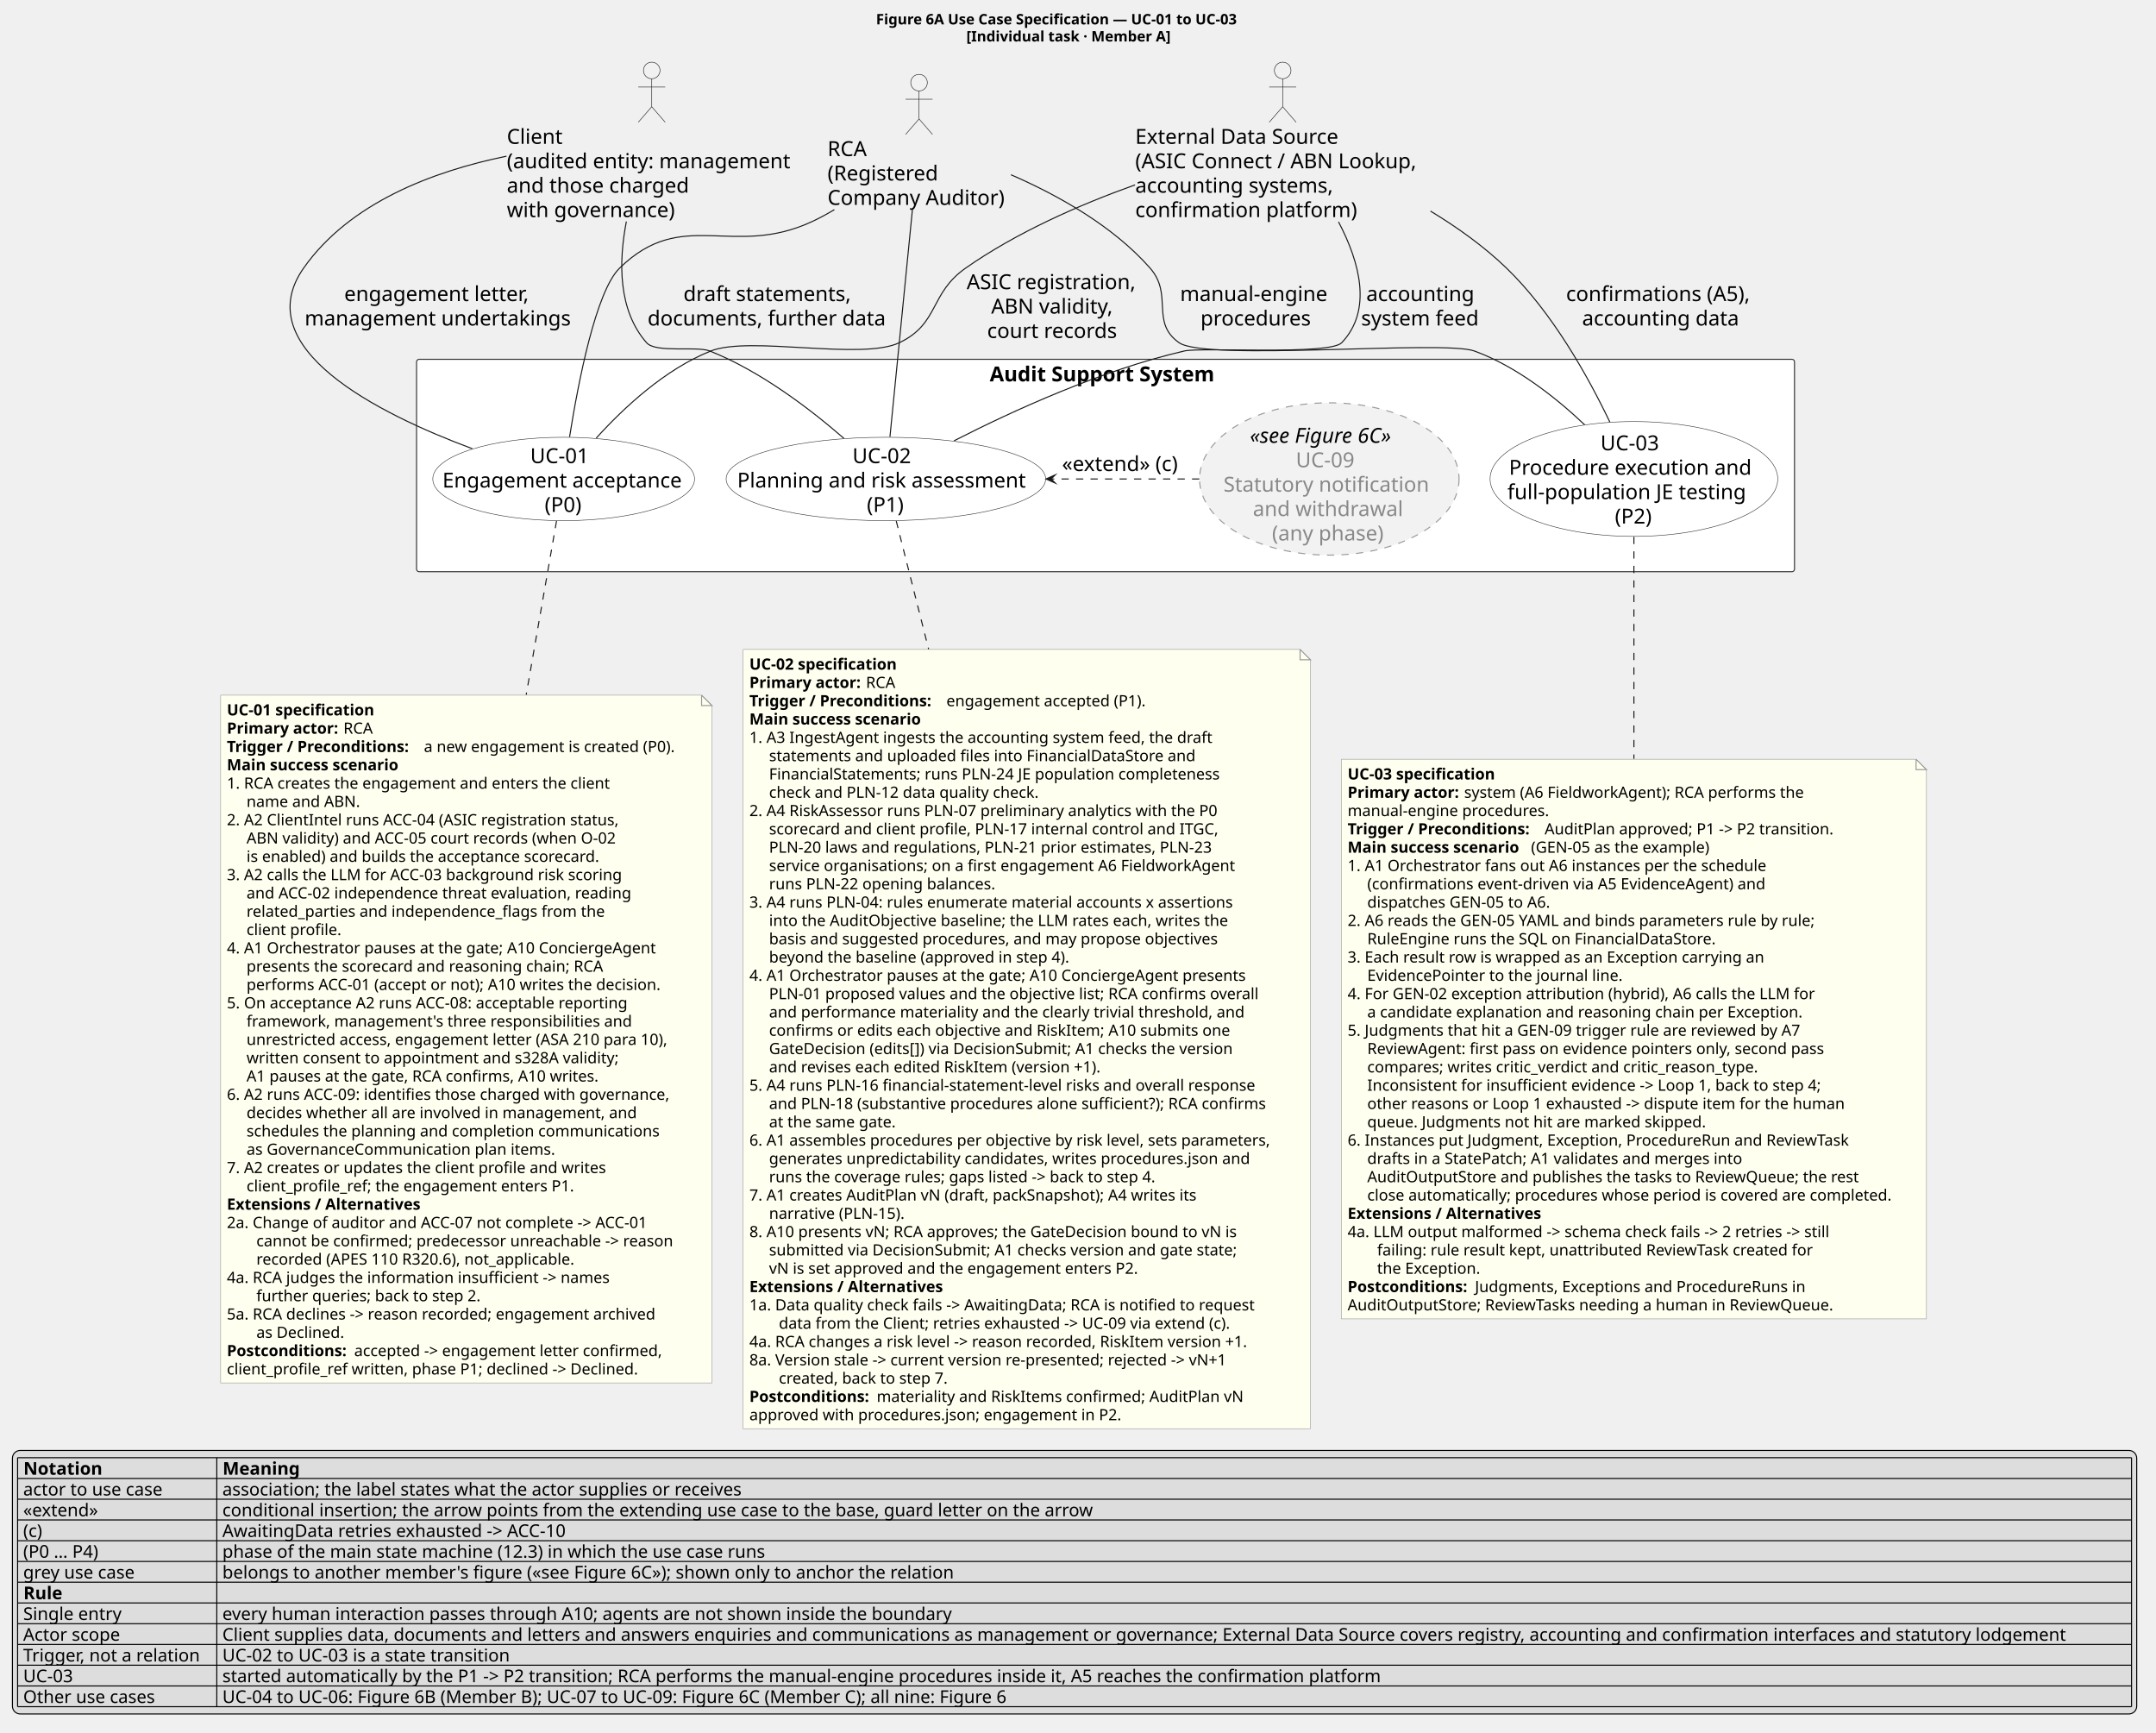
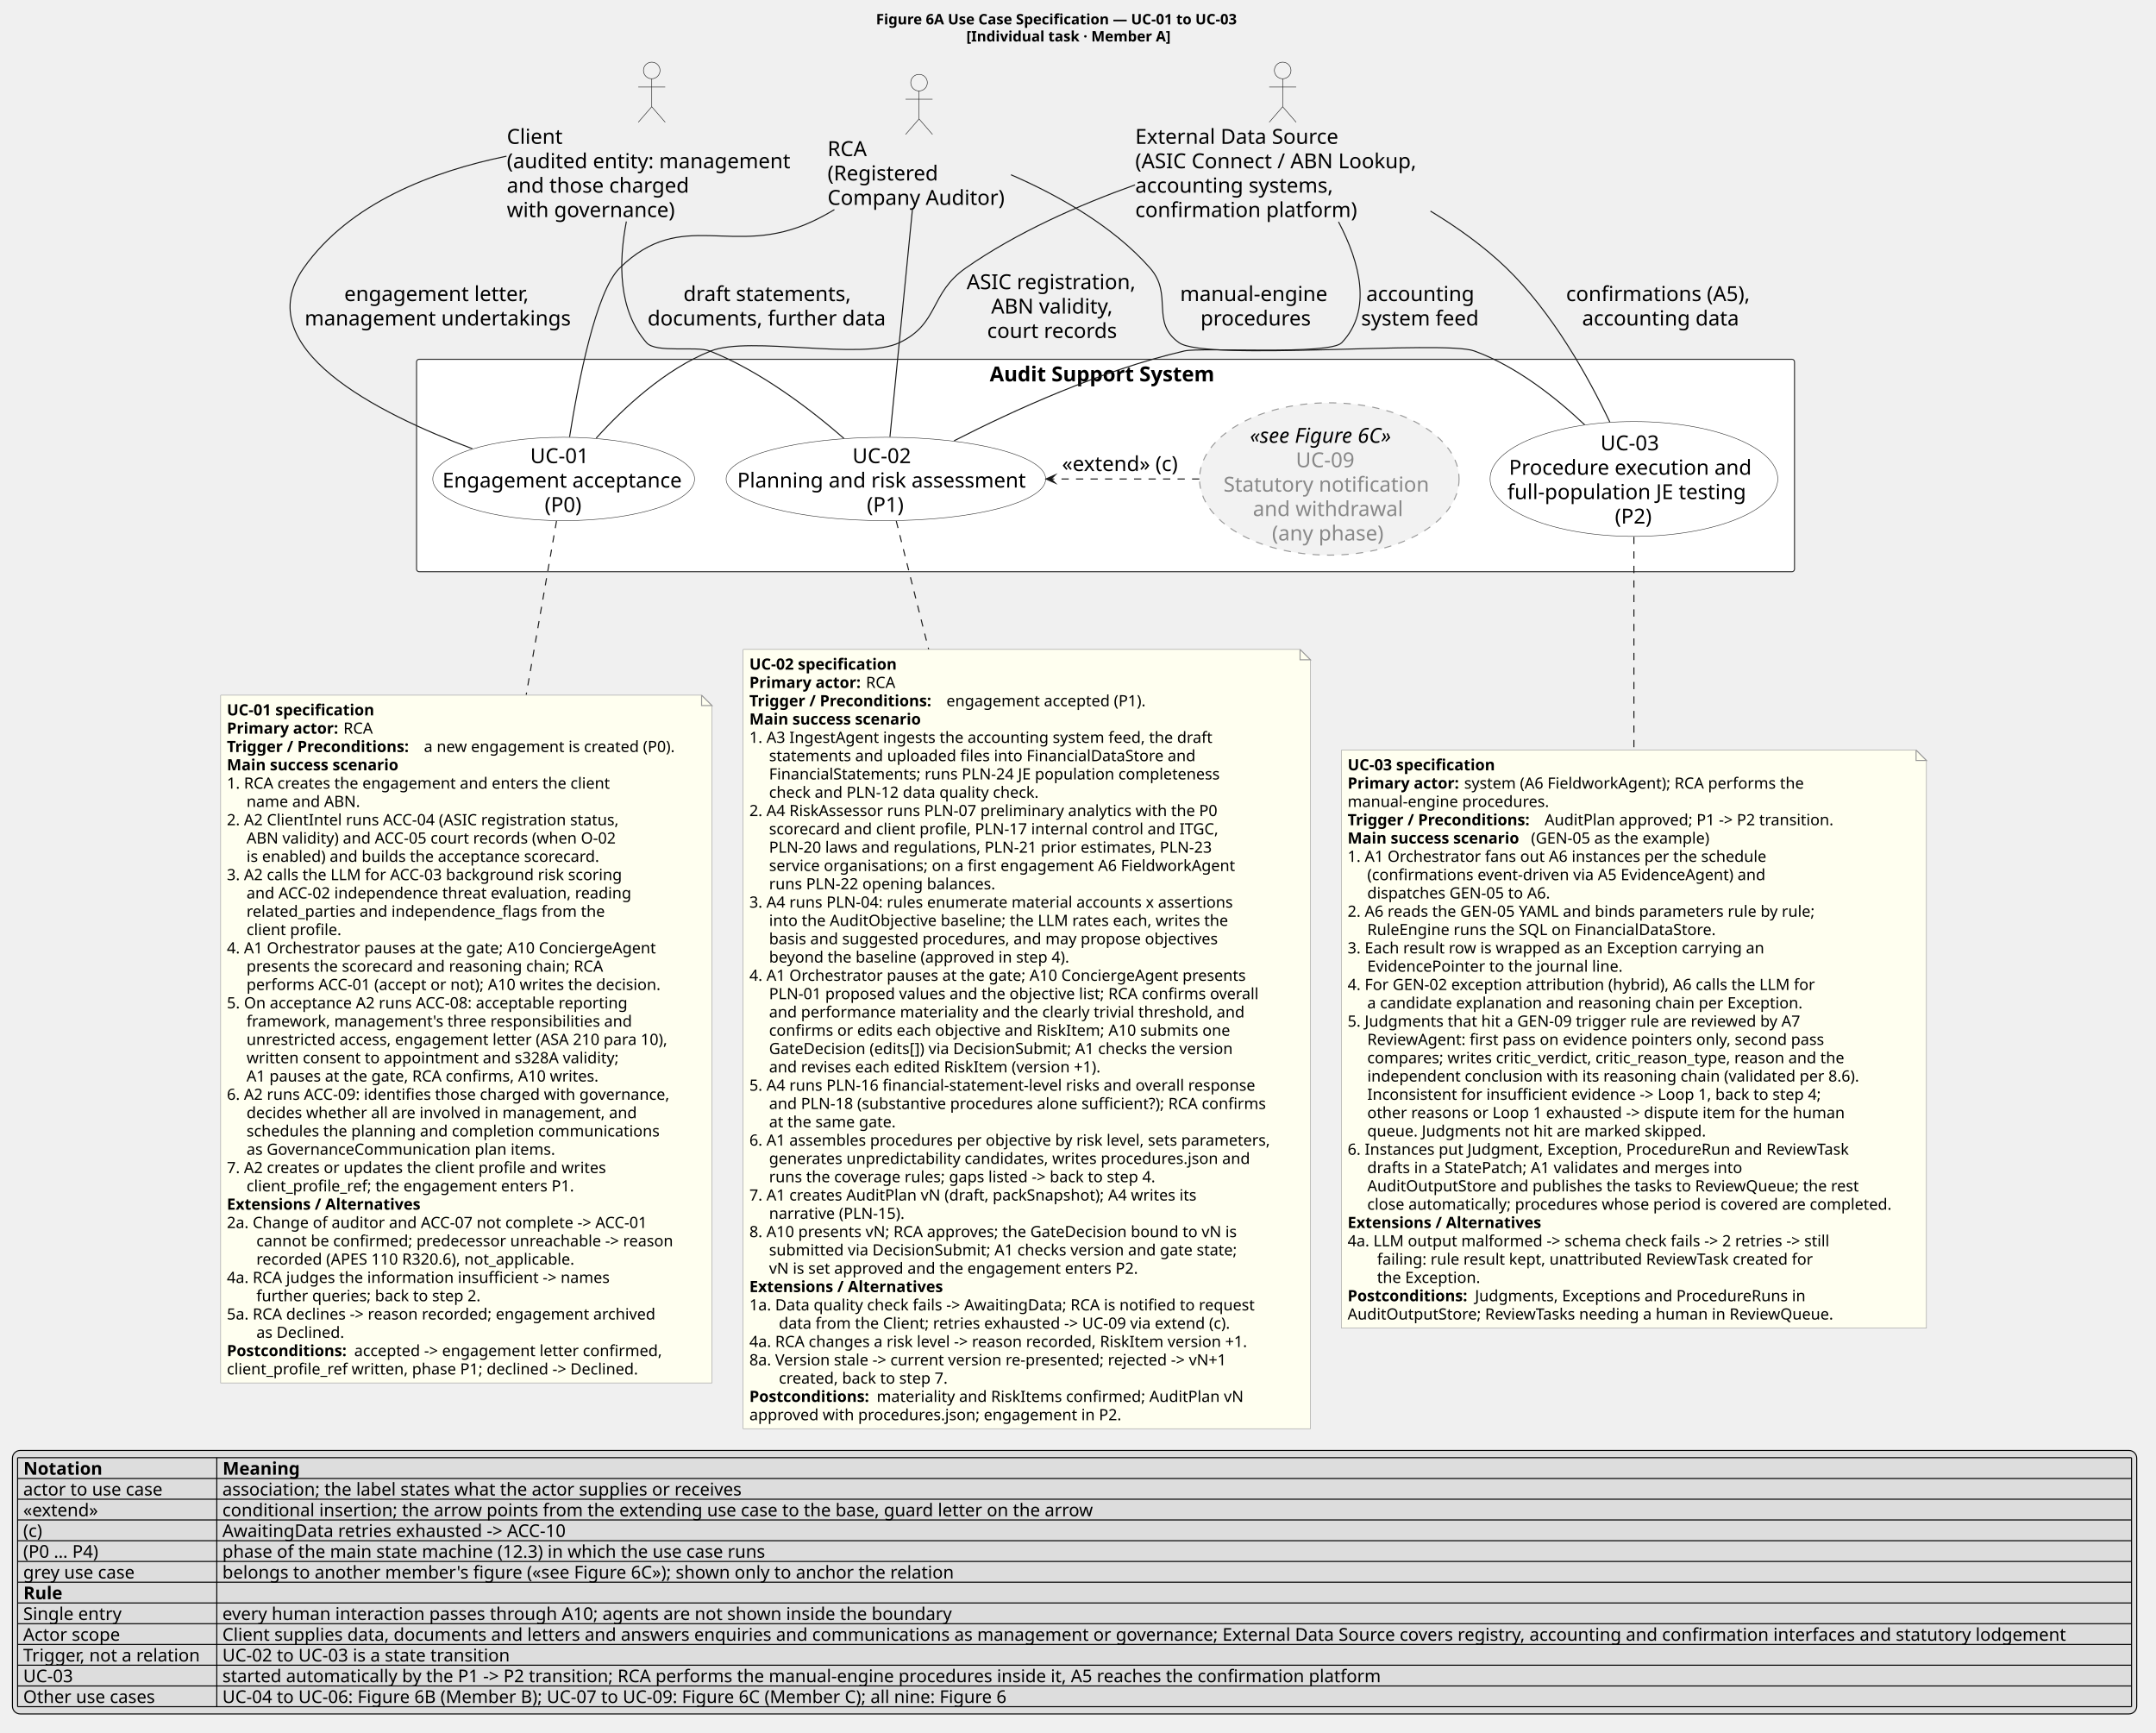
<svg xmlns="http://www.w3.org/2000/svg" version="1.1" data-diagram-type="DESCRIPTION" style="width:2081px;height:1672px;background:#FFFFFF;" width="2081px" height="1672px" viewBox="0 0 2081 1672" zoomAndPan="magnify" preserveAspectRatio="none" contentStyleType="text/css">
  <defs />
  <g font-family="sans-serif" lengthAdjust="spacing">
    <g class="title" data-source-line="1">
      <text x="845.542" y="23.535" fill="#000" font-size="14" textLength="383.298" font-weight="700">Figure 6A  Use Case Specification — UC-01 to UC-03</text>
      <text x="932.755" y="40.023" fill="#000" font-size="14" textLength="208.872" font-weight="700">[Individual task · Member A]</text>
    </g>
    <g class="cluster" data-qualified-name="SYS" id="ent0004" data-source-line="32">
      <rect x="402.067" y="346.697" width="1330" height="204.98" fill="#FFF" style="stroke:#333;stroke-width:1;" rx="2.5" ry="2.5" />
      <text x="955.289" y="368.033" fill="#000" font-size="20" textLength="223.555" font-weight="700">Audit Support System</text>
    </g>
    <g class="entity" data-qualified-name="SYS.UC01" id="ent0005" data-source-line="33">
      <ellipse cx="544.067" cy="462.19" rx="126.331" ry="40.243" fill="#FFF" style="stroke:#333;stroke-width:0.5;" />
      <text x="511.787" y="446.912" fill="#000" font-size="20" textLength="64.561">UC-01</text>
      <text x="427.065" y="470.467" fill="#000" font-size="20" textLength="234.004">Engagement acceptance</text>
      <text x="525.713" y="494.022" fill="#000" font-size="20" textLength="36.709">(P0)</text>
    </g>
    <g class="entity" data-qualified-name="SYS.UC02" id="ent0006" data-source-line="34">
      <ellipse cx="855.069" cy="462.19" rx="154.222" ry="40.243" fill="#FFF" style="stroke:#333;stroke-width:0.5;" />
      <text x="822.788" y="446.912" fill="#000" font-size="20" textLength="64.561">UC-02</text>
      <text x="711.607" y="470.467" fill="#000" font-size="20" textLength="286.924">Planning and risk assessment</text>
      <text x="836.714" y="494.022" fill="#000" font-size="20" textLength="36.709">(P1)</text>
    </g>
    <g class="entity" data-qualified-name="SYS.UC03" id="ent0007" data-source-line="35">
      <ellipse cx="1577.071" cy="462.191" rx="138.844" ry="55.404" fill="#FFF" style="stroke:#333;stroke-width:0.5;" />
      <text x="1544.79" y="434.535" fill="#000" font-size="20" textLength="64.561">UC-03</text>
      <text x="1456.519" y="458.09" fill="#000" font-size="20" textLength="241.104">Procedure execution and</text>
      <text x="1454.951" y="481.644" fill="#000" font-size="20" textLength="244.238">full-population JE testing</text>
      <text x="1558.716" y="505.199" fill="#000" font-size="20" textLength="36.709">(P2)</text>
    </g>
    <g class="entity" data-qualified-name="SYS.UC09" id="ent0008" data-source-line="36">
      <ellipse cx="1283.065" cy="462.184" rx="125.249" ry="73.488" fill="#F2F2F2" style="stroke:#999;stroke-width:1;stroke-dasharray:7,7;" />
      <text x="1206.42" y="427.326" fill="#000" font-size="20" textLength="153.291" font-style="italic">«see Figure 6C»</text>
      <text x="1250.785" y="450.88" fill="#888" font-size="20" textLength="64.561">UC-09</text>
      <text x="1180.937" y="474.435" fill="#888" font-size="20" textLength="204.258">Statutory notification</text>
      <text x="1209.311" y="497.99" fill="#888" font-size="20" textLength="147.51">and withdrawal</text>
      <text x="1227.753" y="521.544" fill="#888" font-size="20" textLength="110.625">(any phase)</text>
    </g>
    <g class="entity" data-qualified-name="RCA" id="ent0001" data-source-line="26">
      <ellipse cx="887.072" cy="79.757" rx="8" ry="8" fill="#F1F1F1" style="stroke:#181818;stroke-width:0.5;" />
      <path d="M887.072,87.757 L887.072,114.757 M874.072,95.757 L900.072,95.757 M887.072,114.757 L874.072,129.757 M887.072,114.757 L900.072,129.757" style="stroke:#181818;stroke-width:0.5;" fill="none" />
      <text x="798.747" y="150.592" fill="#000" font-size="20" textLength="40.283">RCA</text>
      <text x="798.747" y="174.147" fill="#000" font-size="20" textLength="109.277">(Registered</text>
      <text x="798.747" y="197.702" fill="#000" font-size="20" textLength="176.65">Company Auditor)</text>
    </g>
    <g class="entity" data-qualified-name="CL" id="ent0002" data-source-line="28">
      <ellipse cx="629.069" cy="67.977" rx="8" ry="8" fill="#F1F1F1" style="stroke:#181818;stroke-width:0.5;" />
      <path d="M629.069,75.977 L629.069,102.977 M616.069,83.977 L642.069,83.977 M629.069,102.977 L616.069,117.977 M629.069,102.977 L642.069,117.977" style="stroke:#181818;stroke-width:0.5;" fill="none" />
      <text x="489.187" y="138.813" fill="#000" font-size="20" textLength="56.436">Client</text>
      <text x="489.187" y="162.367" fill="#000" font-size="20" textLength="279.766">(audited entity: management</text>
      <text x="489.187" y="185.922" fill="#000" font-size="20" textLength="180.303">and those charged</text>
      <text x="489.187" y="209.477" fill="#000" font-size="20" textLength="165.605">with governance)</text>
    </g>
    <g class="entity" data-qualified-name="EXT" id="ent0003" data-source-line="29">
      <ellipse cx="1238.066" cy="67.977" rx="8" ry="8" fill="#F1F1F1" style="stroke:#181818;stroke-width:0.5;" />
      <path d="M1238.066,75.977 L1238.066,102.977 M1225.066,83.977 L1251.066,83.977 M1238.066,102.977 L1225.066,117.977 M1238.066,102.977 L1251.066,117.977" style="stroke:#181818;stroke-width:0.5;" fill="none" />
      <text x="1095.757" y="138.813" fill="#000" font-size="20" textLength="201.396">External Data Source</text>
      <text x="1095.757" y="162.367" fill="#000" font-size="20" textLength="284.619">(ASIC Connect / ABN Lookup,</text>
      <text x="1095.757" y="185.922" fill="#000" font-size="20" textLength="197.773">accounting systems,</text>
      <text x="1095.757" y="209.477" fill="#000" font-size="20" textLength="220.156">confirmation platform)</text>
    </g>
    <g class="entity" data-qualified-name="N01" id="ent0018" data-source-line="56">
      <path d="M212.967,670.837 L212.967,1334.479 L687.175,1334.479 L687.175,680.837 L677.175,670.837 L212.967,670.837" style="stroke:#999;stroke-width:0.5;" fill="#FFFFF0" />
      <path d="M677.175,670.837 L677.175,680.837 L687.175,680.837 L677.175,670.837" style="stroke:#999;stroke-width:1;" fill="#FFFFF0" />
      <text x="218.967" y="690.339" fill="#000" font-size="15" textLength="154.402" font-weight="700">UC-01 specification</text>
      <text x="218.967" y="708.005" fill="#000" font-size="15" textLength="107.754" font-weight="700">Primary actor:</text>
      <text x="331.467" y="708.005" fill="#000" font-size="15" textLength="30.212">RCA</text>
      <text x="218.967" y="725.671" fill="#000" font-size="15" textLength="185.427" font-weight="700">Trigger / Preconditions:</text>
      <text x="409.14" y="725.671" fill="#000" font-size="15" textLength="249.661">a new engagement is created (P0).</text>
      <text x="218.967" y="743.337" fill="#000" font-size="15" textLength="172.302" font-weight="700">Main success scenario</text>
      <text x="218.967" y="761.003" fill="#000" font-size="15" textLength="383.416">1. RCA creates the engagement and enters the client</text>
      <text x="237.951" y="778.669" fill="#000" font-size="15" textLength="111.284">name and ABN.</text>
      <text x="218.967" y="796.335" fill="#000" font-size="15" textLength="403.894">2. A2 ClientIntel runs ACC-04 (ASIC registration status,</text>
      <text x="237.951" y="814.001" fill="#000" font-size="15" textLength="381.174">ABN validity) and ACC-05 court records (when O-02</text>
      <text x="237.951" y="831.667" fill="#000" font-size="15" textLength="353.701">is enabled) and builds the acceptance scorecard.</text>
      <text x="218.967" y="849.333" fill="#000" font-size="15" textLength="408.384">3. A2 calls the LLM for ACC-03 background risk scoring</text>
      <text x="237.951" y="866.999" fill="#000" font-size="15" textLength="389.29">and ACC-02 independence threat evaluation, reading</text>
      <text x="237.951" y="884.665" fill="#000" font-size="15" textLength="356.331">related_parties and independence_flags from the</text>
      <text x="237.951" y="902.331" fill="#000" font-size="15" textLength="96.46">client profile.</text>
      <text x="218.967" y="919.997" fill="#000" font-size="15" textLength="433.44">4. A1 Orchestrator pauses at the gate; A10 ConciergeAgent</text>
      <text x="237.951" y="937.663" fill="#000" font-size="15" textLength="357.7">presents the scorecard and reasoning chain; RCA</text>
      <text x="237.951" y="955.329" fill="#000" font-size="15" textLength="425.53">performs ACC-01 (accept or not); A10 writes the decision.</text>
      <text x="218.967" y="972.995" fill="#000" font-size="15" textLength="410.215">5. On acceptance A2 runs ACC-08: acceptable reporting</text>
      <text x="237.951" y="990.661" fill="#000" font-size="15" textLength="382.947">framework, management's three responsibilities and</text>
      <text x="237.951" y="1008.327" fill="#000" font-size="15" textLength="424.753">unrestricted access, engagement letter (ASA 210 para 10),</text>
      <text x="237.951" y="1025.993" fill="#000" font-size="15" textLength="374.436">written consent to appointment and s328A validity;</text>
      <text x="237.951" y="1043.659" fill="#000" font-size="15" textLength="358.521">A1 pauses at the gate, RCA confirms, A10 writes.</text>
      <text x="218.967" y="1061.325" fill="#000" font-size="15" textLength="453.208">6. A2 runs ACC-09: identifies those charged with governance,</text>
      <text x="237.951" y="1078.991" fill="#000" font-size="15" textLength="387.671">decides whether all are involved in management, and</text>
      <text x="237.951" y="1096.657" fill="#000" font-size="15" textLength="411.248">schedules the planning and completion communications</text>
      <text x="237.951" y="1114.323" fill="#000" font-size="15" textLength="306.482">as GovernanceCommunication plan items.</text>
      <text x="218.967" y="1131.989" fill="#000" font-size="15" textLength="383.218">7. A2 creates or updates the client profile and writes</text>
      <text x="237.951" y="1149.655" fill="#000" font-size="15" textLength="327.217">client_profile_ref; the engagement enters P1.</text>
      <text x="218.967" y="1167.321" fill="#000" font-size="15" textLength="195.637" font-weight="700">Extensions / Alternatives</text>
      <text x="218.967" y="1184.987" fill="#000" font-size="15" textLength="443.562">2a. Change of auditor and ACC-07 not complete -&gt; ACC-01</text>
      <text x="247.443" y="1202.653" fill="#000" font-size="15" textLength="421.201">cannot be confirmed; predecessor unreachable -&gt; reason</text>
      <text x="247.443" y="1220.319" fill="#000" font-size="15" textLength="324.045">recorded (APES 110 R320.6), not_applicable.</text>
      <text x="218.967" y="1237.985" fill="#000" font-size="15" textLength="392.629">4a. RCA judges the information insufficient -&gt; names</text>
      <text x="247.443" y="1255.651" fill="#000" font-size="15" textLength="226.721">further queries; back to step 2.</text>
      <text x="218.967" y="1273.317" fill="#000" font-size="15" textLength="436.084">5a. RCA declines -&gt; reason recorded; engagement archived</text>
      <text x="247.443" y="1290.983" fill="#000" font-size="15" textLength="88.477">as Declined.</text>
      <text x="218.967" y="1308.649" fill="#000" font-size="15" textLength="118.147" font-weight="700">Postconditions:</text>
      <text x="341.86" y="1308.649" fill="#000" font-size="15" textLength="311.887">accepted -&gt; engagement letter confirmed,</text>
      <text x="218.967" y="1326.315" fill="#000" font-size="15" textLength="421.34">client_profile_ref written, phase P1; declined -&gt; Declined.</text>
    </g>
    <g class="entity" data-qualified-name="N02" id="ent0019" data-source-line="96">
      <path d="M717.297,626.677 L717.297,1378.649 L1264.849,1378.649 L1264.849,636.677 L1254.849,626.677 L717.297,626.677" style="stroke:#999;stroke-width:0.5;" fill="#FFFFF0" />
      <path d="M1254.849,626.677 L1254.849,636.677 L1264.849,636.677 L1254.849,626.677" style="stroke:#999;stroke-width:1;" fill="#FFFFF0" />
      <text x="723.297" y="646.179" fill="#000" font-size="15" textLength="154.402" font-weight="700">UC-02 specification</text>
      <text x="723.297" y="663.845" fill="#000" font-size="15" textLength="107.754" font-weight="700">Primary actor:</text>
      <text x="835.797" y="663.845" fill="#000" font-size="15" textLength="30.212">RCA</text>
      <text x="723.297" y="681.511" fill="#000" font-size="15" textLength="185.427" font-weight="700">Trigger / Preconditions:</text>
      <text x="913.47" y="681.511" fill="#000" font-size="15" textLength="196.919">engagement accepted (P1).</text>
      <text x="723.297" y="699.177" fill="#000" font-size="15" textLength="172.302" font-weight="700">Main success scenario</text>
      <text x="723.297" y="716.843" fill="#000" font-size="15" textLength="465.762">1. A3 IngestAgent ingests the accounting system feed, the draft</text>
      <text x="742.281" y="734.509" fill="#000" font-size="15" textLength="424.189">statements and uploaded files into FinancialDataStore and</text>
      <text x="742.281" y="752.175" fill="#000" font-size="15" textLength="451.934">FinancialStatements; runs PLN-24 JE population completeness</text>
      <text x="742.281" y="769.841" fill="#000" font-size="15" textLength="274.9">check and PLN-12 data quality check.</text>
      <text x="723.297" y="787.507" fill="#000" font-size="15" textLength="476.785">2. A4 RiskAssessor runs PLN-07 preliminary analytics with the P0</text>
      <text x="742.281" y="805.173" fill="#000" font-size="15" textLength="456.306">scorecard and client profile, PLN-17 internal control and ITGC,</text>
      <text x="742.281" y="822.839" fill="#000" font-size="15" textLength="453.64">PLN-20 laws and regulations, PLN-21 prior estimates, PLN-23</text>
      <text x="742.281" y="840.505" fill="#000" font-size="15" textLength="466.274">service organisations; on a first engagement A6 FieldworkAgent</text>
      <text x="742.281" y="858.171" fill="#000" font-size="15" textLength="229.065">runs PLN-22 opening balances.</text>
      <text x="723.297" y="875.837" fill="#000" font-size="15" textLength="489.932">3. A4 runs PLN-04: rules enumerate material accounts x assertions</text>
      <text x="742.281" y="893.503" fill="#000" font-size="15" textLength="459.609">into the AuditObjective baseline; the LLM rates each, writes the</text>
      <text x="742.281" y="911.169" fill="#000" font-size="15" textLength="448.733">basis and suggested procedures, and may propose objectives</text>
      <text x="742.281" y="928.835" fill="#000" font-size="15" textLength="302.183">beyond the baseline (approved in step 4).</text>
      <text x="723.297" y="946.501" fill="#000" font-size="15" textLength="500.691">4. A1 Orchestrator pauses at the gate; A10 ConciergeAgent presents</text>
      <text x="742.281" y="964.167" fill="#000" font-size="15" textLength="497.117">PLN-01 proposed values and the objective list; RCA confirms overall</text>
      <text x="742.281" y="981.833" fill="#000" font-size="15" textLength="473.796">and performance materiality and the clearly trivial threshold, and</text>
      <text x="742.281" y="999.499" fill="#000" font-size="15" textLength="464.758">confirms or edits each objective and RiskItem; A10 submits one</text>
      <text x="742.281" y="1017.165" fill="#000" font-size="15" textLength="466.677">GateDecision (edits[]) via DecisionSubmit; A1 checks the version</text>
      <text x="742.281" y="1034.831" fill="#000" font-size="15" textLength="336.13">and revises each edited RiskItem (version +1).</text>
      <text x="723.297" y="1052.497" fill="#000" font-size="15" textLength="520.247">5. A4 runs PLN-16 financial-statement-level risks and overall response</text>
      <text x="742.281" y="1070.163" fill="#000" font-size="15" textLength="502.317">and PLN-18 (substantive procedures alone sufficient?); RCA confirms</text>
      <text x="742.281" y="1087.829" fill="#000" font-size="15" textLength="126.05">at the same gate.</text>
      <text x="723.297" y="1105.495" fill="#000" font-size="15" textLength="526.553">6. A1 assembles procedures per objective by risk level, sets parameters,</text>
      <text x="742.281" y="1123.161" fill="#000" font-size="15" textLength="479.963">generates unpredictability candidates, writes procedures.json and</text>
      <text x="742.281" y="1140.827" fill="#000" font-size="15" textLength="398.159">runs the coverage rules; gaps listed -&gt; back to step 4.</text>
      <text x="723.297" y="1158.493" fill="#000" font-size="15" textLength="453.34">7. A1 creates AuditPlan vN (draft, packSnapshot); A4 writes its</text>
      <text x="742.281" y="1176.159" fill="#000" font-size="15" textLength="138.486">narrative (PLN-15).</text>
      <text x="723.297" y="1193.825" fill="#000" font-size="15" textLength="493.945">8. A10 presents vN; RCA approves; the GateDecision bound to vN is</text>
      <text x="742.281" y="1211.491" fill="#000" font-size="15" textLength="470.684">submitted via DecisionSubmit; A1 checks version and gate state;</text>
      <text x="742.281" y="1229.157" fill="#000" font-size="15" textLength="367.031">vN is set approved and the engagement enters P2.</text>
      <text x="723.297" y="1246.823" fill="#000" font-size="15" textLength="195.637" font-weight="700">Extensions / Alternatives</text>
      <text x="723.297" y="1264.489" fill="#000" font-size="15" textLength="519.097">1a. Data quality check fails -&gt; AwaitingData; RCA is notified to request</text>
      <text x="751.773" y="1282.155" fill="#000" font-size="15" textLength="468.259">data from the Client; retries exhausted -&gt; UC-09 via extend (c).</text>
      <text x="723.297" y="1299.821" fill="#000" font-size="15" textLength="513.706">4a. RCA changes a risk level -&gt; reason recorded, RiskItem version +1.</text>
      <text x="723.297" y="1317.487" fill="#000" font-size="15" textLength="500.12">8a. Version stale -&gt; current version re-presented; rejected -&gt; vN+1</text>
      <text x="751.773" y="1335.153" fill="#000" font-size="15" textLength="171.885">created, back to step 7.</text>
      <text x="723.297" y="1352.819" fill="#000" font-size="15" textLength="118.147" font-weight="700">Postconditions:</text>
      <text x="846.19" y="1352.819" fill="#000" font-size="15" textLength="364.922">materiality and RiskItems confirmed; AuditPlan vN</text>
      <text x="723.297" y="1370.485" fill="#000" font-size="15" textLength="371.03">approved with procedures.json; engagement in P2.</text>
    </g>
    <g class="entity" data-qualified-name="N03" id="ent0020" data-source-line="141">
-       <path d="M1294.717,732.667 L1294.717,1272.647 L1859.415,1272.647 L1859.415,742.667 L1849.415,732.667 L1294.717,732.667" style="stroke:#999;stroke-width:0.5;" fill="#FFFFF0" />
-       <path d="M1849.415,732.667 L1849.415,742.667 L1859.415,742.667 L1849.415,732.667" style="stroke:#999;stroke-width:1;" fill="#FFFFF0" />
-       <text x="1300.717" y="752.169" fill="#000" font-size="15" textLength="154.402" font-weight="700">UC-03 specification</text>
-       <text x="1300.717" y="769.835" fill="#000" font-size="15" textLength="107.754" font-weight="700">Primary actor:</text>
-       <text x="1413.217" y="769.835" fill="#000" font-size="15" textLength="342.275">system (A6 FieldworkAgent); RCA performs the</text>
-       <text x="1300.717" y="787.501" fill="#000" font-size="15" textLength="202.441">manual-engine procedures.</text>
-       <text x="1300.717" y="805.167" fill="#000" font-size="15" textLength="185.427" font-weight="700">Trigger / Preconditions:</text>
-       <text x="1490.89" y="805.167" fill="#000" font-size="15" textLength="296.514">AuditPlan approved; P1 -&gt; P2 transition.</text>
-       <text x="1300.717" y="822.833" fill="#000" font-size="15" textLength="172.302" font-weight="700">Main success scenario</text>
-       <text x="1477.765" y="822.833" fill="#000" font-size="15" textLength="182.878">(GEN-05 as the example)</text>
-       <text x="1300.717" y="840.499" fill="#000" font-size="15" textLength="423.113">1. A1 Orchestrator fans out A6 instances per the schedule</text>
-       <text x="1319.701" y="858.165" fill="#000" font-size="15" textLength="401.111">(confirmations event-driven via A5 EvidenceAgent) and</text>
-       <text x="1319.701" y="875.831" fill="#000" font-size="15" textLength="189.097">dispatches GEN-05 to A6.</text>
-       <text x="1300.717" y="893.497" fill="#000" font-size="15" textLength="475.496">2. A6 reads the GEN-05 YAML and binds parameters rule by rule;</text>
-       <text x="1319.701" y="911.163" fill="#000" font-size="15" textLength="345.417">RuleEngine runs the SQL on FinancialDataStore.</text>
-       <text x="1300.717" y="928.829" fill="#000" font-size="15" textLength="419.517">3. Each result row is wrapped as an Exception carrying an</text>
-       <text x="1319.701" y="946.495" fill="#000" font-size="15" textLength="253.953">EvidencePointer to the journal line.</text>
-       <text x="1300.717" y="964.161" fill="#000" font-size="15" textLength="477.671">4. For GEN-02 exception attribution (hybrid), A6 calls the LLM for</text>
-       <text x="1319.701" y="981.827" fill="#000" font-size="15" textLength="435.791">a candidate explanation and reasoning chain per Exception.</text>
-       <text x="1300.717" y="999.493" fill="#000" font-size="15" textLength="459.807">5. Judgments that hit a GEN-09 trigger rule are reviewed by A7</text>
-       <text x="1319.701" y="1017.159" fill="#000" font-size="15" textLength="460.1">ReviewAgent: first pass on evidence pointers only, second pass</text>
-       <text x="1319.701" y="1034.825" fill="#000" font-size="15" textLength="393.516">compares; writes critic_verdict and critic_reason_type.</text>
-       <text x="1319.701" y="1052.491" fill="#000" font-size="15" textLength="466.531">Inconsistent for insufficient evidence -&gt; Loop 1, back to step 4;</text>
-       <text x="1319.701" y="1070.157" fill="#000" font-size="15" textLength="485.054">other reasons or Loop 1 exhausted -&gt; dispute item for the human</text>
-       <text x="1319.701" y="1087.823" fill="#000" font-size="15" textLength="339.023">queue. Judgments not hit are marked skipped.</text>
-       <text x="1300.717" y="1105.489" fill="#000" font-size="15" textLength="502.903">6. Instances put Judgment, Exception, ProcedureRun and ReviewTask</text>
-       <text x="1319.701" y="1123.155" fill="#000" font-size="15" textLength="375.645">drafts in a StatePatch; A1 validates and merges into</text>
-       <text x="1319.701" y="1140.821" fill="#000" font-size="15" textLength="490.869">AuditOutputStore and publishes the tasks to ReviewQueue; the rest</text>
-       <text x="1319.701" y="1158.487" fill="#000" font-size="15" textLength="524.714">close automatically; procedures whose period is covered are completed.</text>
-       <text x="1300.717" y="1176.153" fill="#000" font-size="15" textLength="195.637" font-weight="700">Extensions / Alternatives</text>
-       <text x="1300.717" y="1193.819" fill="#000" font-size="15" textLength="507.51">4a. LLM output malformed -&gt; schema check fails -&gt; 2 retries -&gt; still</text>
-       <text x="1329.193" y="1211.485" fill="#000" font-size="15" textLength="439.424">failing: rule result kept, unattributed ReviewTask created for</text>
-       <text x="1329.193" y="1229.151" fill="#000" font-size="15" textLength="104.048">the Exception.</text>
-       <text x="1300.717" y="1246.817" fill="#000" font-size="15" textLength="118.147" font-weight="700">Postconditions:</text>
-       <text x="1423.61" y="1246.817" fill="#000" font-size="15" textLength="329.707">Judgments, Exceptions and ProcedureRuns in</text>
-       <text x="1300.717" y="1264.483" fill="#000" font-size="15" textLength="484.475">AuditOutputStore; ReviewTasks needing a human in ReviewQueue.</text>
+       <path d="M1294.717,723.837 L1294.717,1281.483 L1859.415,1281.483 L1859.415,733.837 L1849.415,723.837 L1294.717,723.837" style="stroke:#999;stroke-width:0.5;" fill="#FFFFF0" />
+       <path d="M1849.415,723.837 L1849.415,733.837 L1859.415,733.837 L1849.415,723.837" style="stroke:#999;stroke-width:1;" fill="#FFFFF0" />
+       <text x="1300.717" y="743.339" fill="#000" font-size="15" textLength="154.402" font-weight="700">UC-03 specification</text>
+       <text x="1300.717" y="761.005" fill="#000" font-size="15" textLength="107.754" font-weight="700">Primary actor:</text>
+       <text x="1413.217" y="761.005" fill="#000" font-size="15" textLength="342.275">system (A6 FieldworkAgent); RCA performs the</text>
+       <text x="1300.717" y="778.671" fill="#000" font-size="15" textLength="202.441">manual-engine procedures.</text>
+       <text x="1300.717" y="796.337" fill="#000" font-size="15" textLength="185.427" font-weight="700">Trigger / Preconditions:</text>
+       <text x="1490.89" y="796.337" fill="#000" font-size="15" textLength="296.514">AuditPlan approved; P1 -&gt; P2 transition.</text>
+       <text x="1300.717" y="814.003" fill="#000" font-size="15" textLength="172.302" font-weight="700">Main success scenario</text>
+       <text x="1477.765" y="814.003" fill="#000" font-size="15" textLength="182.878">(GEN-05 as the example)</text>
+       <text x="1300.717" y="831.669" fill="#000" font-size="15" textLength="423.113">1. A1 Orchestrator fans out A6 instances per the schedule</text>
+       <text x="1319.701" y="849.335" fill="#000" font-size="15" textLength="401.111">(confirmations event-driven via A5 EvidenceAgent) and</text>
+       <text x="1319.701" y="867.001" fill="#000" font-size="15" textLength="189.097">dispatches GEN-05 to A6.</text>
+       <text x="1300.717" y="884.667" fill="#000" font-size="15" textLength="475.496">2. A6 reads the GEN-05 YAML and binds parameters rule by rule;</text>
+       <text x="1319.701" y="902.333" fill="#000" font-size="15" textLength="345.417">RuleEngine runs the SQL on FinancialDataStore.</text>
+       <text x="1300.717" y="919.999" fill="#000" font-size="15" textLength="419.517">3. Each result row is wrapped as an Exception carrying an</text>
+       <text x="1319.701" y="937.665" fill="#000" font-size="15" textLength="253.953">EvidencePointer to the journal line.</text>
+       <text x="1300.717" y="955.331" fill="#000" font-size="15" textLength="477.671">4. For GEN-02 exception attribution (hybrid), A6 calls the LLM for</text>
+       <text x="1319.701" y="972.997" fill="#000" font-size="15" textLength="435.791">a candidate explanation and reasoning chain per Exception.</text>
+       <text x="1300.717" y="990.663" fill="#000" font-size="15" textLength="459.807">5. Judgments that hit a GEN-09 trigger rule are reviewed by A7</text>
+       <text x="1319.701" y="1008.329" fill="#000" font-size="15" textLength="460.1">ReviewAgent: first pass on evidence pointers only, second pass</text>
+       <text x="1319.701" y="1025.995" fill="#000" font-size="15" textLength="479.978">compares; writes critic_verdict, critic_reason_type, reason and the</text>
+       <text x="1319.701" y="1043.661" fill="#000" font-size="15" textLength="494.553">independent conclusion with its reasoning chain (validated per 8.6).</text>
+       <text x="1319.701" y="1061.327" fill="#000" font-size="15" textLength="466.531">Inconsistent for insufficient evidence -&gt; Loop 1, back to step 4;</text>
+       <text x="1319.701" y="1078.993" fill="#000" font-size="15" textLength="485.054">other reasons or Loop 1 exhausted -&gt; dispute item for the human</text>
+       <text x="1319.701" y="1096.659" fill="#000" font-size="15" textLength="339.023">queue. Judgments not hit are marked skipped.</text>
+       <text x="1300.717" y="1114.325" fill="#000" font-size="15" textLength="502.903">6. Instances put Judgment, Exception, ProcedureRun and ReviewTask</text>
+       <text x="1319.701" y="1131.991" fill="#000" font-size="15" textLength="375.645">drafts in a StatePatch; A1 validates and merges into</text>
+       <text x="1319.701" y="1149.657" fill="#000" font-size="15" textLength="490.869">AuditOutputStore and publishes the tasks to ReviewQueue; the rest</text>
+       <text x="1319.701" y="1167.323" fill="#000" font-size="15" textLength="524.714">close automatically; procedures whose period is covered are completed.</text>
+       <text x="1300.717" y="1184.989" fill="#000" font-size="15" textLength="195.637" font-weight="700">Extensions / Alternatives</text>
+       <text x="1300.717" y="1202.655" fill="#000" font-size="15" textLength="507.51">4a. LLM output malformed -&gt; schema check fails -&gt; 2 retries -&gt; still</text>
+       <text x="1329.193" y="1220.321" fill="#000" font-size="15" textLength="439.424">failing: rule result kept, unattributed ReviewTask created for</text>
+       <text x="1329.193" y="1237.987" fill="#000" font-size="15" textLength="104.048">the Exception.</text>
+       <text x="1300.717" y="1255.653" fill="#000" font-size="15" textLength="118.147" font-weight="700">Postconditions:</text>
+       <text x="1423.61" y="1255.653" fill="#000" font-size="15" textLength="329.707">Judgments, Exceptions and ProcedureRuns in</text>
+       <text x="1300.717" y="1273.319" fill="#000" font-size="15" textLength="484.475">AuditOutputStore; ReviewTasks needing a human in ReviewQueue.</text>
    </g>
    <g class="link" data-entity-1="ent0001" data-entity-2="ent0005" id="lnk9" data-source-line="40" data-link-type="association">
      <path d="M805.377,202.277 C798.367,206.487 791.227,210.357 784.067,213.697 C707.007,249.687 658.907,199.257 598.067,258.697 C575.037,281.197 558.047,369.387 549.747,421.667" style="stroke:#181818;stroke-width:1;" fill="none" id="RCA-UC01" />
    </g>
    <g class="link" data-entity-1="ent0001" data-entity-2="ent0006" id="lnk10" data-source-line="41" data-link-type="association">
      <path d="M880.677,202.297 C874.197,267.777 864.397,366.917 858.987,421.557" style="stroke:#181818;stroke-width:1;" fill="none" id="RCA-UC02" />
    </g>
    <g class="link" data-entity-1="ent0001" data-entity-2="ent0007" id="lnk11" data-source-line="42" data-link-type="association">
      <path d="M975.827,168.637 C1021.157,188.367 1074.177,217.947 1110.067,258.697 C1132.767,284.467 1110.007,310.917 1138.067,330.697 C1163.967,348.947 1393.317,327.837 1423.067,338.697 C1463.507,353.457 1501.447,383.357 1529.547,409.927" style="stroke:#181818;stroke-width:1;" fill="none" id="RCA-UC03" />
      <text x="1139.067" y="290.533" fill="#000" font-size="20" textLength="148.301">manual-engine</text>
      <text x="1158.735" y="314.087" fill="#000" font-size="20" textLength="108.965">procedures</text>
    </g>
    <g class="link" data-entity-1="ent0002" data-entity-2="ent0005" id="lnk12" data-source-line="44" data-link-type="association">
      <path d="M488.877,150.717 C417.807,165.277 337.357,195.657 293.067,258.697 C239.077,335.547 363.627,398.627 455.907,432.987" style="stroke:#181818;stroke-width:1;" fill="none" id="CL-UC01" />
      <text x="332.255" y="290.533" fill="#000" font-size="20" textLength="184.258">engagement letter,</text>
      <text x="294.067" y="314.087" fill="#000" font-size="20" textLength="260.635">management undertakings</text>
    </g>
    <g class="link" data-entity-1="ent0002" data-entity-2="ent0006" id="lnk13" data-source-line="45" data-link-type="association">
      <path d="M604.577,213.737 C596.957,253.157 596.647,299.437 624.067,330.697 C633.087,340.977 672.357,333.657 685.067,338.697 C734.107,358.137 782.137,394.847 814.557,423.037" style="stroke:#181818;stroke-width:1;" fill="none" id="CL-UC02" />
      <text x="659.661" y="290.533" fill="#000" font-size="20" textLength="166.553">draft statements,</text>
      <text x="625.067" y="314.087" fill="#000" font-size="20" textLength="235.742">documents, further data</text>
    </g>
    <g class="link" data-entity-1="ent0003" data-entity-2="ent0005" id="lnk14" data-source-line="47" data-link-type="association">
      <path d="M1095.577,178.397 C1041.537,197.757 981.227,224.307 932.067,258.697 C896.987,283.247 906.737,312.307 868.067,330.697 C831.517,348.087 723.697,323.767 686.067,338.697 C641.737,356.297 601.647,393.867 575.457,422.787" style="stroke:#181818;stroke-width:1;" fill="none" id="EXT-UC01" />
      <text x="933.067" y="279.033" fill="#000" font-size="20" textLength="169.268">ASIC registration,</text>
      <text x="956.704" y="302.587" fill="#000" font-size="20" textLength="121.992">ABN validity,</text>
      <text x="952.822" y="326.142" fill="#000" font-size="20" textLength="129.756">court records</text>
    </g>
    <g class="link" data-entity-1="ent0003" data-entity-2="ent0006" id="lnk15" data-source-line="48" data-link-type="association">
      <path d="M1291.957,214.067 C1312.567,253.337 1324.787,299.377 1295.067,330.697 C1283.427,342.967 1159.547,334.887 1143.067,338.697 C1063.407,357.127 977.867,396.227 920.897,425.317" style="stroke:#181818;stroke-width:1;" fill="none" id="EXT-UC02" />
      <text x="1318.748" y="290.533" fill="#000" font-size="20" textLength="106.787">accounting</text>
      <text x="1313.797" y="314.087" fill="#000" font-size="20" textLength="116.689">system feed</text>
    </g>
    <g class="link" data-entity-1="ent0003" data-entity-2="ent0007" id="lnk16" data-source-line="49" data-link-type="association">
      <path d="M1380.737,203.717 C1406.837,219.527 1432.577,237.947 1454.067,258.697 C1498.307,301.417 1532.817,363.297 1553.887,407.387" style="stroke:#181818;stroke-width:1;" fill="none" id="EXT-UC03" />
      <text x="1511.587" y="290.533" fill="#000" font-size="20" textLength="186.24">confirmations (A5),</text>
      <text x="1527.07" y="314.087" fill="#000" font-size="20" textLength="155.273">accounting data</text>
    </g>
    <g class="link" data-entity-1="ent0008" data-entity-2="ent0006" id="lnk17" data-source-line="52" data-link-type="dependency">
      <path d="M1157.587,462.187 C1111.247,462.187 1063.197,462.187 1014.587,462.187" style="stroke:#181818;stroke-width:1;stroke-dasharray:7,7;" fill="none" id="UC09-to-UC02" />
      <polygon points="1009.587,462.187,1018.587,466.187,1014.587,462.187,1018.587,458.187,1009.587,462.187" fill="#181818" style="stroke:#181818;stroke-width:1;stroke-linejoin:miter;stroke-miterlimit:10;" />
      <text x="1025.057" y="454.523" fill="#000" font-size="20" textLength="117.568">«extend» (c)</text>
    </g>
-     <g class="link" data-entity-1="ent0005" data-entity-2="ent0018" id="lnk21" data-source-line="173" data-link-type="association">
+     <g class="link" data-entity-1="ent0005" data-entity-2="ent0018" id="lnk21" data-source-line="174" data-link-type="association">
      <path d="M537.157,502.777 C530.477,541.037 519.667,602.957 507.907,670.377" style="stroke:#181818;stroke-width:1;stroke-dasharray:7,7;" fill="none" id="UC01-N01" />
    </g>
-     <g class="link" data-entity-1="ent0006" data-entity-2="ent0019" id="lnk22" data-source-line="174" data-link-type="association">
+     <g class="link" data-entity-1="ent0006" data-entity-2="ent0019" id="lnk22" data-source-line="175" data-link-type="association">
      <path d="M865.067,502.777 C872.587,532.537 883.717,576.607 896.307,626.447" style="stroke:#181818;stroke-width:1;stroke-dasharray:7,7;" fill="none" id="UC02-N02" />
    </g>
-     <g class="link" data-entity-1="ent0007" data-entity-2="ent0020" id="lnk23" data-source-line="175" data-link-type="association">
-       <path d="M1577.067,518.027 C1577.067,569.637 1577.067,650.927 1577.067,732.237" style="stroke:#181818;stroke-width:1;stroke-dasharray:7,7;" fill="none" id="UC03-N03" />
-     </g>
-     <g class="legend" data-source-line="178">
+     <g class="link" data-entity-1="ent0007" data-entity-2="ent0020" id="lnk23" data-source-line="176" data-link-type="association">
+       <path d="M1577.067,518.027 C1577.067,567.757 1577.067,645.057 1577.067,723.377" style="stroke:#181818;stroke-width:1;stroke-dasharray:7,7;" fill="none" id="UC03-N03" />
+     </g>
+     <g class="legend" data-source-line="179">
      <rect x="12" y="1399.649" width="2050.382" height="254.258" fill="#DDD" style="stroke:#000;stroke-width:1;" rx="7.5" ry="7.5" />
      <text x="22.603" y="1423.085" fill="#000" font-size="17" textLength="75.247" font-weight="700">Notation</text>
      <text x="214.857" y="1423.085" fill="#000" font-size="17" textLength="74.458" font-weight="700">Meaning</text>
      <text x="22.379" y="1443.106" fill="#000" font-size="17" textLength="139.71">actor to use case</text>
      <text x="214.633" y="1443.106" fill="#000" font-size="17" textLength="520.965">association; the label states what the actor supplies or receives</text>
      <text x="22.379" y="1463.128" fill="#000" font-size="17" textLength="74.79">«extend»</text>
      <text x="214.633" y="1463.128" fill="#000" font-size="17" textLength="872.96">conditional insertion; the arrow points from the extending use case to the base, guard letter on the arrow</text>
      <text x="22.379" y="1483.149" fill="#000" font-size="17" textLength="19.764">(c)</text>
      <text x="214.633" y="1483.149" fill="#000" font-size="17" textLength="359.25">AwaitingData retries exhausted -&gt; ACC-10</text>
      <text x="22.379" y="1503.171" fill="#000" font-size="17" textLength="79.106">(P0 … P4)</text>
      <text x="214.633" y="1503.171" fill="#000" font-size="17" textLength="546.806">phase of the main state machine (12.3) in which the use case runs</text>
      <text x="22.379" y="1523.192" fill="#000" font-size="17" textLength="111.587">grey use case</text>
      <text x="214.633" y="1523.192" fill="#000" font-size="17" textLength="732.27">belongs to another member's figure («see Figure 6C»); shown only to anchor the relation</text>
      <text x="22.603" y="1543.214" fill="#000" font-size="17" textLength="38.383" font-weight="700">Rule</text>
      <text x="209.254" y="1543.214" fill="#000" font-size="17" font-weight="700"> </text>
      <text x="22.379" y="1563.235" fill="#000" font-size="17" textLength="97.202">Single entry</text>
      <text x="214.633" y="1563.235" fill="#000" font-size="17" textLength="729.091">every human interaction passes through A10; agents are not shown inside the boundary</text>
      <text x="22.379" y="1583.257" fill="#000" font-size="17" textLength="97.559">Actor scope</text>
      <text x="214.633" y="1583.257" fill="#000" font-size="17" textLength="1837.37">Client supplies data, documents and letters and answers enquiries and communications as management or governance; External Data Source covers registry, accounting and confirmation interfaces and statutory lodgement</text>
      <text x="22.379" y="1603.278" fill="#000" font-size="17" textLength="181.497">Trigger, not a relation</text>
      <text x="214.633" y="1603.278" fill="#000" font-size="17" textLength="301.136">UC-02 to UC-03 is a state transition</text>
      <text x="22.379" y="1623.3" fill="#000" font-size="17" textLength="54.876">UC-03</text>
      <text x="214.633" y="1623.3" fill="#000" font-size="17" textLength="1173.025">started automatically by the P1 -&gt; P2 transition; RCA performs the manual-engine procedures inside it, A5 reaches the confirmation platform</text>
      <text x="22.379" y="1643.321" fill="#000" font-size="17" textLength="130.887">Other use cases</text>
      <text x="214.633" y="1643.321" fill="#000" font-size="17" textLength="812.63">UC-04 to UC-06: Figure 6B (Member B); UC-07 to UC-09: Figure 6C (Member C); all nine: Figure 6</text>
      <line x1="17" y1="1406.649" x2="2057.382" y2="1406.649" style="stroke:#000;stroke-width:1;" />
      <line x1="17" y1="1426.671" x2="2057.382" y2="1426.671" style="stroke:#000;stroke-width:1;" />
      <line x1="17" y1="1446.692" x2="2057.382" y2="1446.692" style="stroke:#000;stroke-width:1;" />
      <line x1="17" y1="1466.714" x2="2057.382" y2="1466.714" style="stroke:#000;stroke-width:1;" />
      <line x1="17" y1="1486.735" x2="2057.382" y2="1486.735" style="stroke:#000;stroke-width:1;" />
      <line x1="17" y1="1506.757" x2="2057.382" y2="1506.757" style="stroke:#000;stroke-width:1;" />
      <line x1="17" y1="1526.778" x2="2057.382" y2="1526.778" style="stroke:#000;stroke-width:1;" />
      <line x1="17" y1="1546.8" x2="2057.382" y2="1546.8" style="stroke:#000;stroke-width:1;" />
      <line x1="17" y1="1566.821" x2="2057.382" y2="1566.821" style="stroke:#000;stroke-width:1;" />
      <line x1="17" y1="1586.843" x2="2057.382" y2="1586.843" style="stroke:#000;stroke-width:1;" />
      <line x1="17" y1="1606.864" x2="2057.382" y2="1606.864" style="stroke:#000;stroke-width:1;" />
      <line x1="17" y1="1626.886" x2="2057.382" y2="1626.886" style="stroke:#000;stroke-width:1;" />
      <line x1="17" y1="1646.907" x2="2057.382" y2="1646.907" style="stroke:#000;stroke-width:1;" />
      <line x1="17" y1="1406.649" x2="17" y2="1646.907" style="stroke:#000;stroke-width:1;" />
      <line x1="209.254" y1="1406.649" x2="209.254" y2="1646.907" style="stroke:#000;stroke-width:1;" />
      <line x1="2057.382" y1="1406.649" x2="2057.382" y2="1646.907" style="stroke:#000;stroke-width:1;" />
    </g>
  </g>
</svg>
